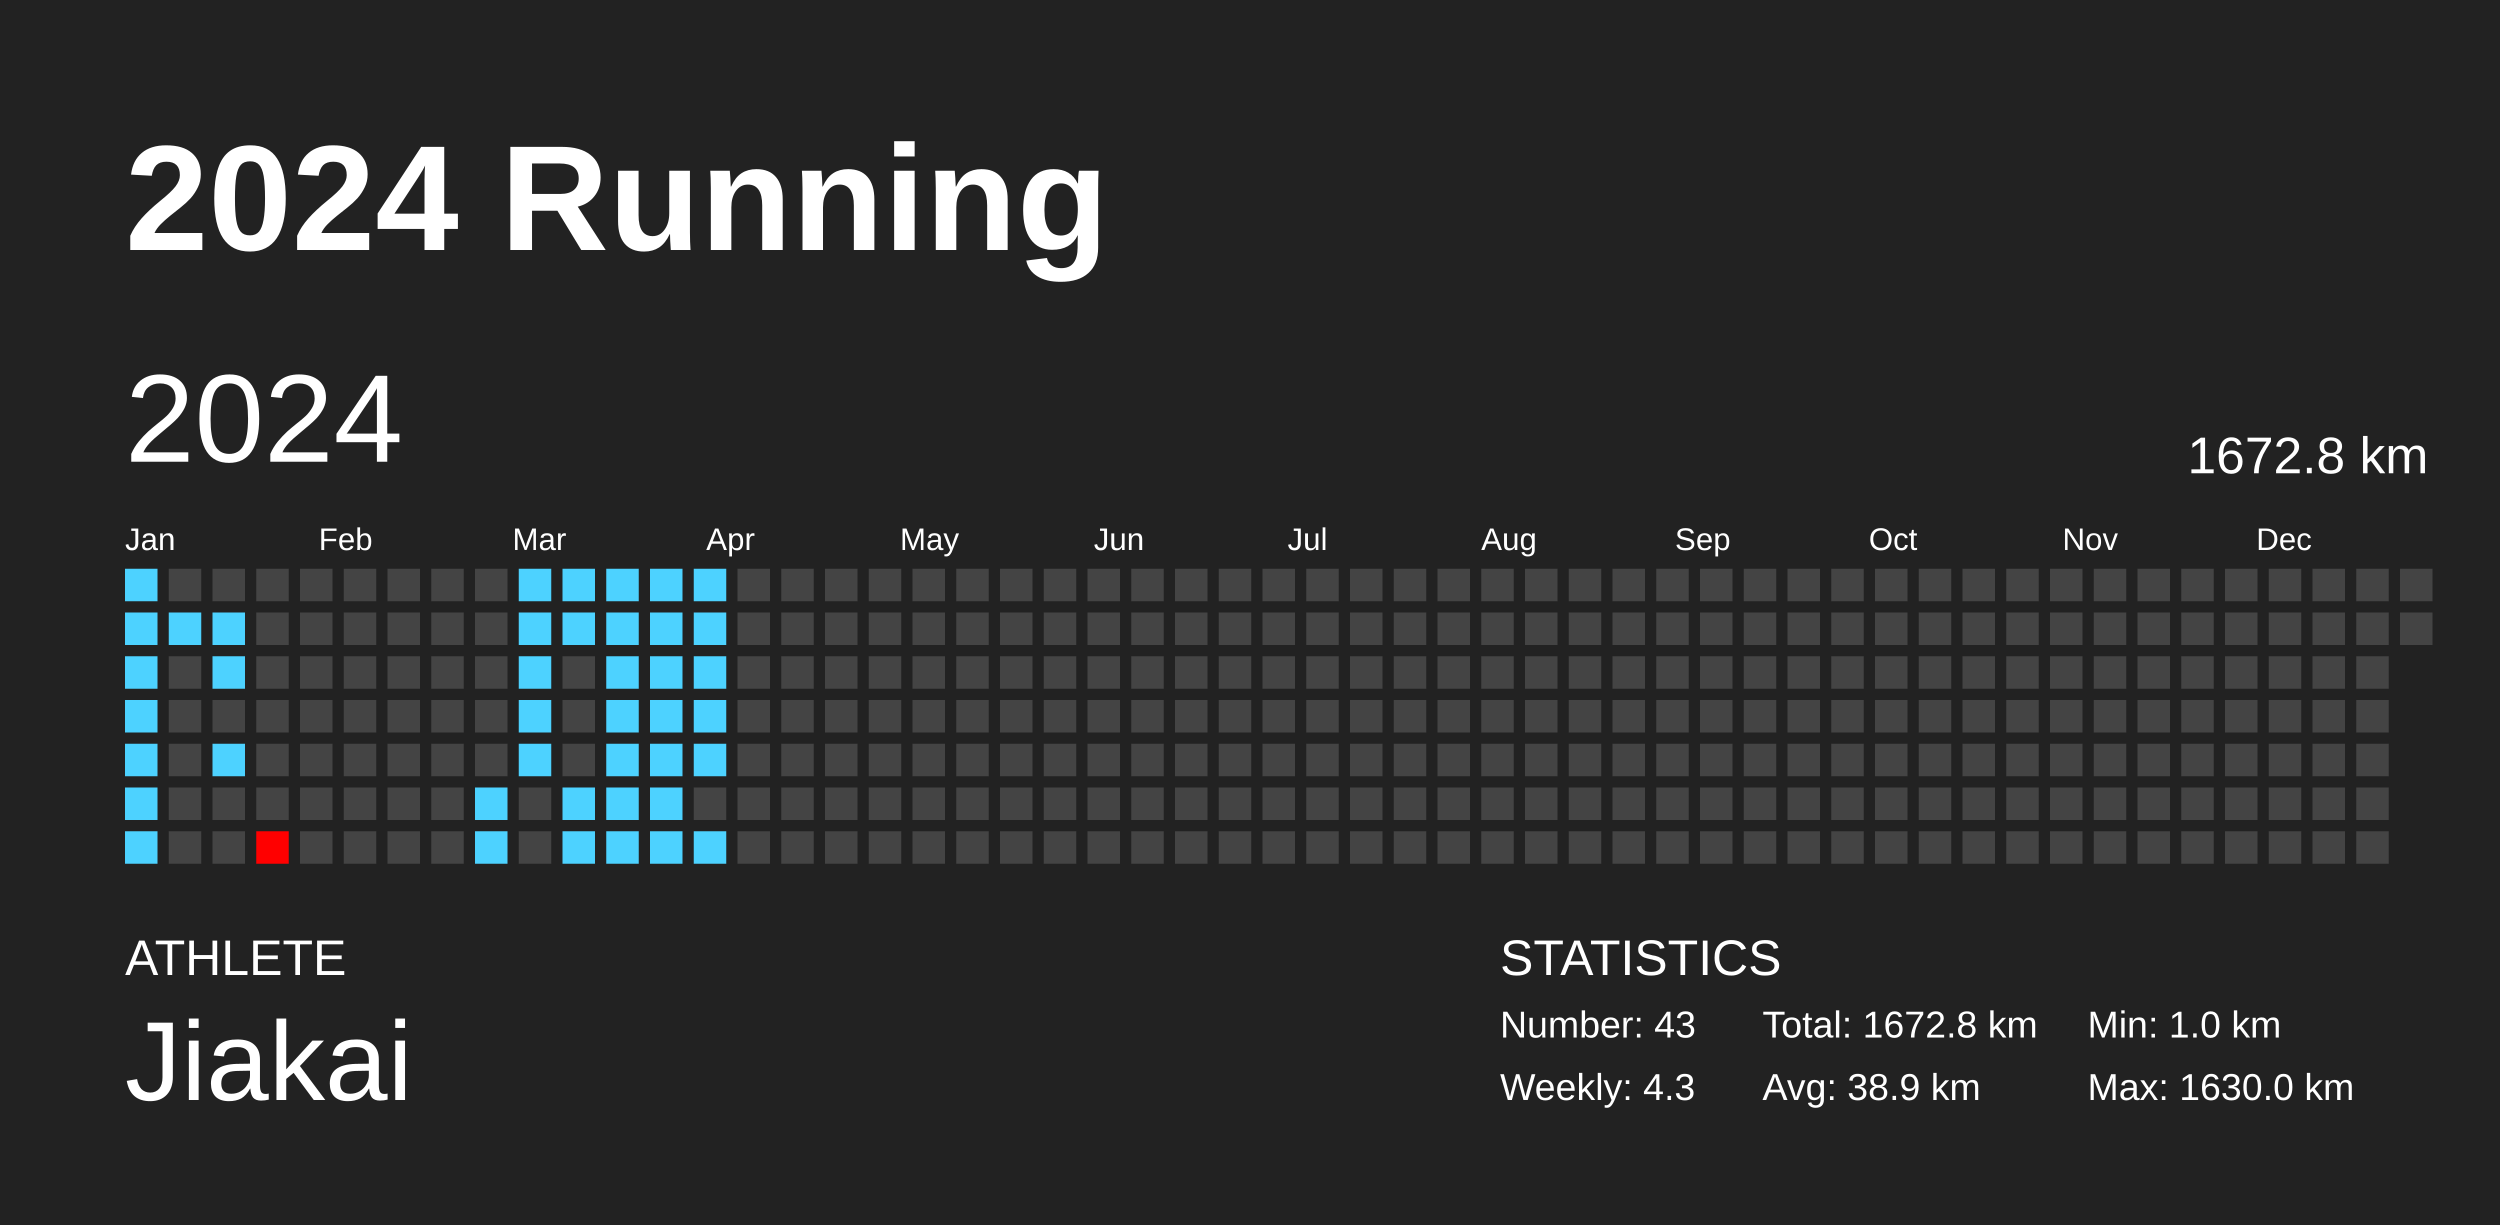
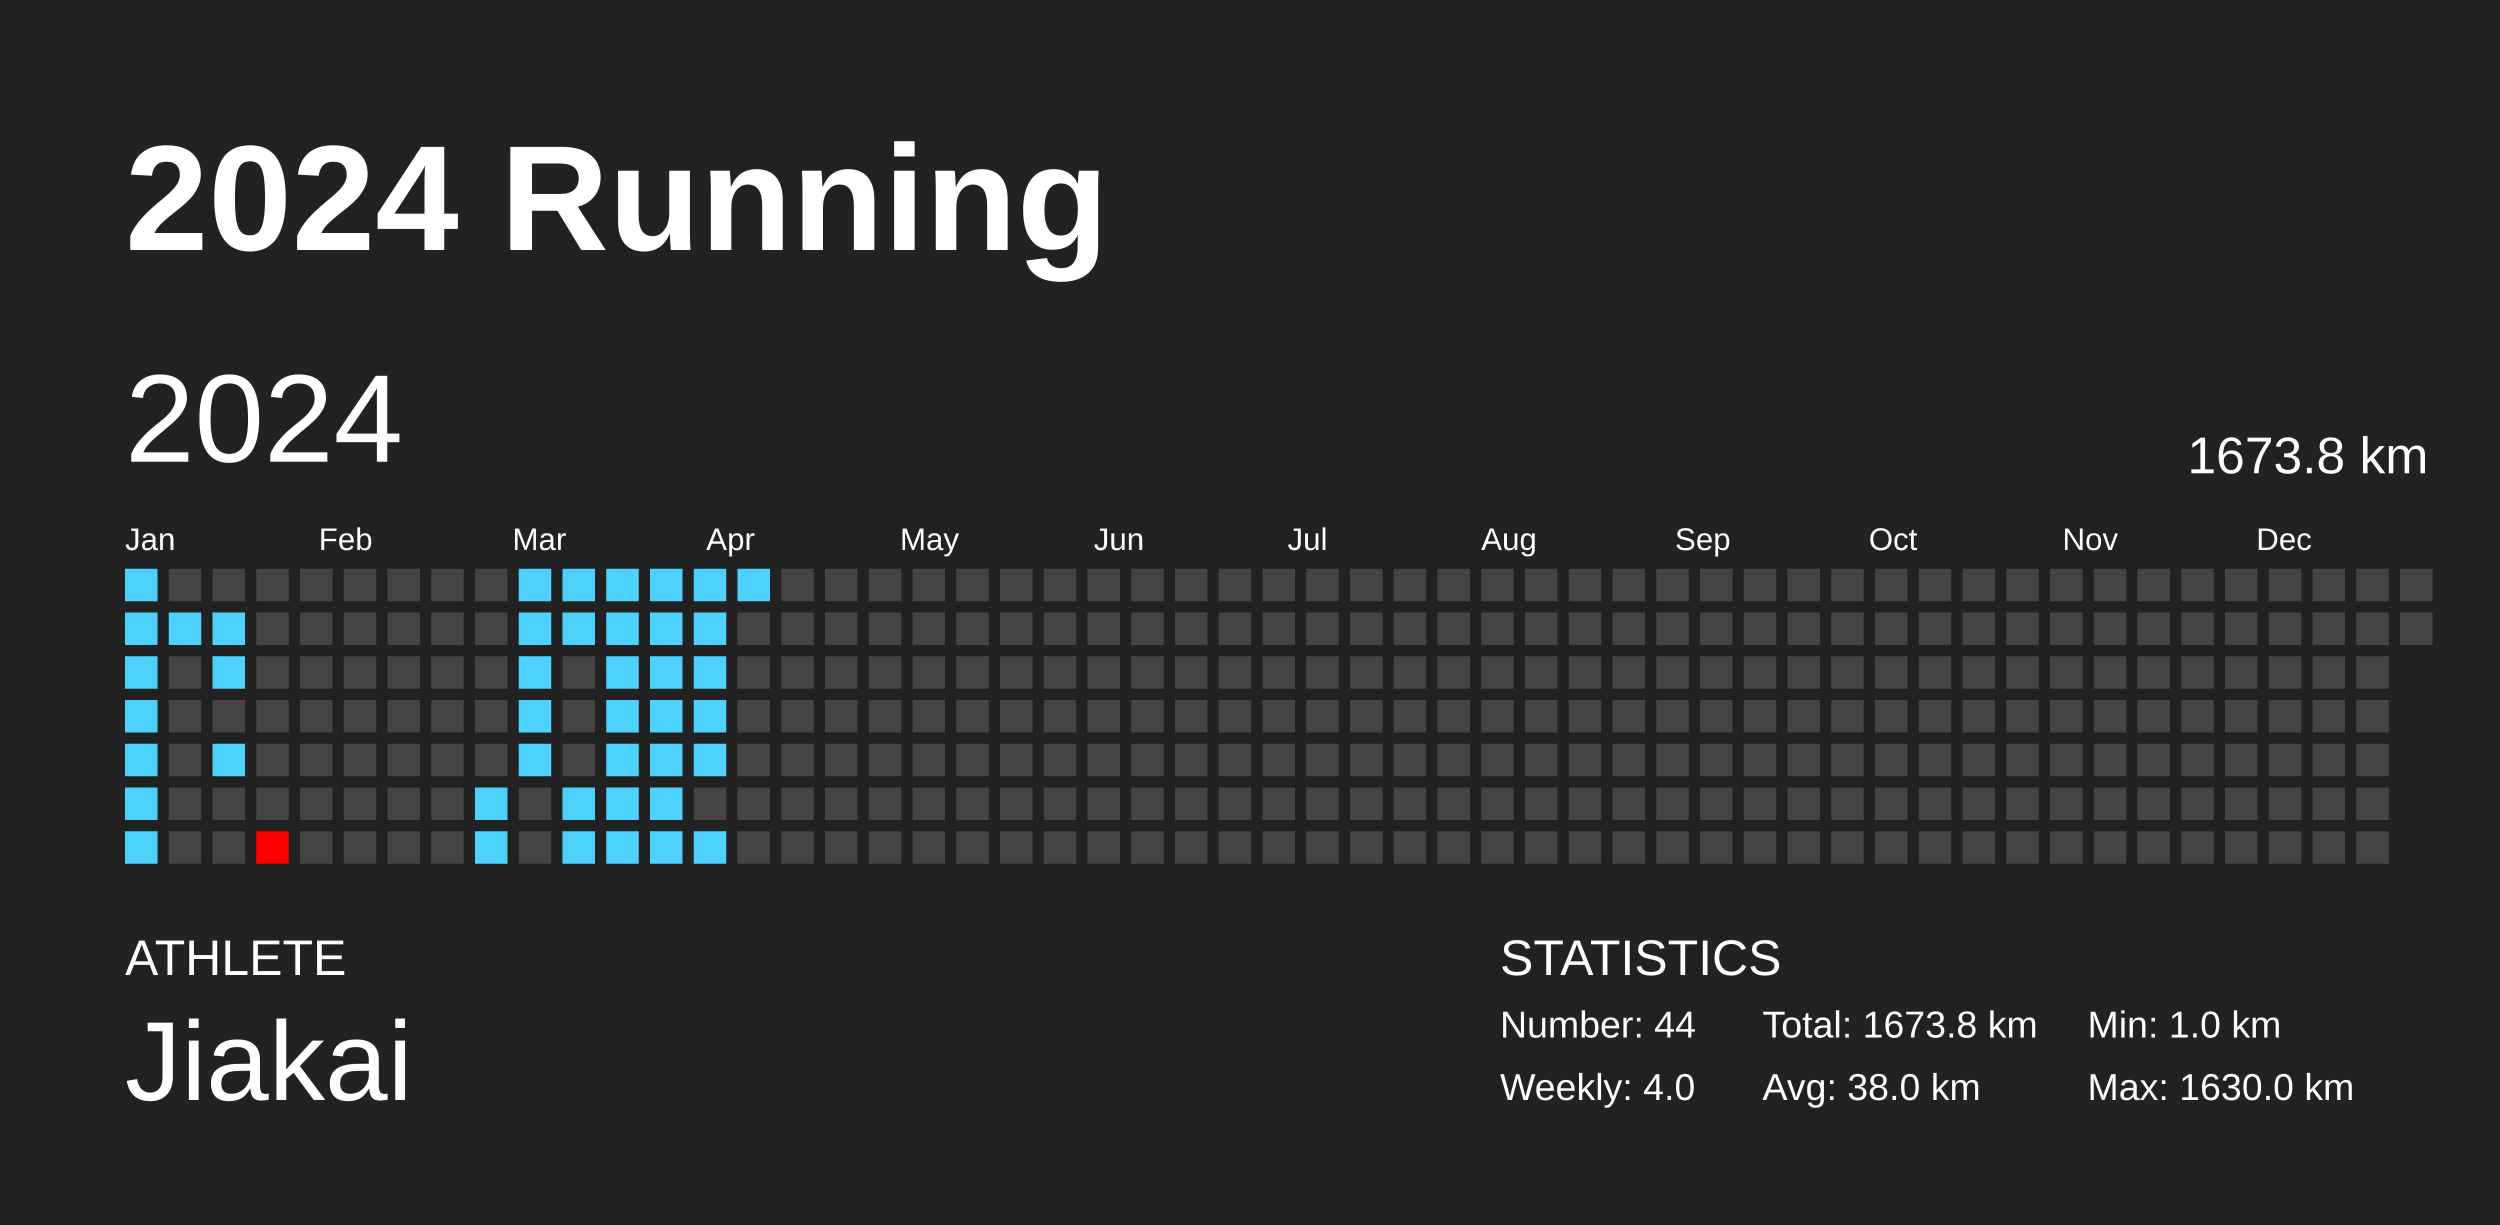
<svg xmlns="http://www.w3.org/2000/svg" baseProfile="full" height="98mm" version="1.1" viewBox="0,0,200,98" width="200mm">
  <defs />
  <rect fill="#222222" height="98" width="200" x="0" y="0" />
  <text fill="#FFFFFF" style="font-size:12px; font-family:Arial; font-weight:bold;" x="10" y="20">2024 Running</text>
  <text fill="#FFFFFF" style="font-size:4px; font-family:Arial" x="10" y="78">ATHLETE</text>
  <text fill="#FFFFFF" style="font-size:9px; font-family:Arial" x="10" y="88">Jiakai</text>
  <text fill="#FFFFFF" style="font-size:4px; font-family:Arial" x="120" y="78">STATISTICS</text>
-   <text fill="#FFFFFF" style="font-size:3px; font-family:Arial" x="120" y="83">Number: 43</text>
-   <text fill="#FFFFFF" style="font-size:3px; font-family:Arial" x="120" y="88">Weekly: 4.3</text>
-   <text fill="#FFFFFF" style="font-size:3px; font-family:Arial" x="141" y="83">Total: 1672.8 km</text>
-   <text fill="#FFFFFF" style="font-size:3px; font-family:Arial" x="141" y="88">Avg: 38.9 km</text>
+   <text fill="#FFFFFF" style="font-size:3px; font-family:Arial" x="120" y="83">Number: 44</text>
+   <text fill="#FFFFFF" style="font-size:3px; font-family:Arial" x="120" y="88">Weekly: 4.0</text>
+   <text fill="#FFFFFF" style="font-size:3px; font-family:Arial" x="141" y="83">Total: 1673.8 km</text>
+   <text fill="#FFFFFF" style="font-size:3px; font-family:Arial" x="141" y="88">Avg: 38.0 km</text>
  <text fill="#FFFFFF" style="font-size:3px; font-family:Arial" x="167" y="83">Min: 1.0 km</text>
  <text fill="#FFFFFF" style="font-size:3px; font-family:Arial" x="167" y="88">Max: 1630.0 km</text>
  <text dominant-baseline="hanging" fill="#FFFFFF" style="font-size:10.0px; font-family:Arial;" x="10" y="30">2024</text>
-   <text dominant-baseline="hanging" fill="#FFFFFF" style="font-size:4.125px; font-family:Arial;" x="175" y="35">1672.8 km</text>
+   <text dominant-baseline="hanging" fill="#FFFFFF" style="font-size:4.125px; font-family:Arial;" x="175" y="35">1673.8 km</text>
  <text fill="#FFFFFF" style="font-size:2.5px; font-family:Arial" x="10.0" y="44">Jan</text>
  <text fill="#FFFFFF" style="font-size:2.5px; font-family:Arial" x="25.5" y="44">Feb</text>
  <text fill="#FFFFFF" style="font-size:2.5px; font-family:Arial" x="41.0" y="44">Mar</text>
  <text fill="#FFFFFF" style="font-size:2.5px; font-family:Arial" x="56.5" y="44">Apr</text>
  <text fill="#FFFFFF" style="font-size:2.5px; font-family:Arial" x="72.0" y="44">May</text>
  <text fill="#FFFFFF" style="font-size:2.5px; font-family:Arial" x="87.5" y="44">Jun</text>
  <text fill="#FFFFFF" style="font-size:2.5px; font-family:Arial" x="103.0" y="44">Jul</text>
  <text fill="#FFFFFF" style="font-size:2.5px; font-family:Arial" x="118.5" y="44">Aug</text>
  <text fill="#FFFFFF" style="font-size:2.5px; font-family:Arial" x="134.0" y="44">Sep</text>
  <text fill="#FFFFFF" style="font-size:2.5px; font-family:Arial" x="149.5" y="44">Oct</text>
  <text fill="#FFFFFF" style="font-size:2.5px; font-family:Arial" x="165.0" y="44">Nov</text>
  <text fill="#FFFFFF" style="font-size:2.5px; font-family:Arial" x="180.5" y="44">Dec</text>
  <rect fill="#4dd2ff" height="2.6" width="2.6" x="10.0" y="45.5" />
  <rect fill="#4dd2ff" height="2.6" width="2.6" x="10.0" y="49.0" />
  <rect fill="#4dd2ff" height="2.6" width="2.6" x="10.0" y="52.5" />
  <rect fill="#4dd2ff" height="2.6" width="2.6" x="10.0" y="56.0" />
  <rect fill="#4dd2ff" height="2.6" width="2.6" x="10.0" y="59.5" />
  <rect fill="#4dd2ff" height="2.6" width="2.6" x="10.0" y="63.0" />
  <rect fill="#4dd2ff" height="2.6" width="2.6" x="10.0" y="66.5" />
  <rect fill="#444444" height="2.6" width="2.6" x="13.5" y="45.5" />
  <rect fill="#4dd2ff" height="2.6" width="2.6" x="13.5" y="49.0" />
  <rect fill="#444444" height="2.6" width="2.6" x="13.5" y="52.5" />
  <rect fill="#444444" height="2.6" width="2.6" x="13.5" y="56.0" />
  <rect fill="#444444" height="2.6" width="2.6" x="13.5" y="59.5" />
  <rect fill="#444444" height="2.6" width="2.6" x="13.5" y="63.0" />
  <rect fill="#444444" height="2.6" width="2.6" x="13.5" y="66.5" />
  <rect fill="#444444" height="2.6" width="2.6" x="17.0" y="45.5" />
  <rect fill="#4dd2ff" height="2.6" width="2.6" x="17.0" y="49.0" />
  <rect fill="#4dd2ff" height="2.6" width="2.6" x="17.0" y="52.5" />
  <rect fill="#444444" height="2.6" width="2.6" x="17.0" y="56.0" />
  <rect fill="#4dd2ff" height="2.6" width="2.6" x="17.0" y="59.5" />
  <rect fill="#444444" height="2.6" width="2.6" x="17.0" y="63.0" />
  <rect fill="#444444" height="2.6" width="2.6" x="17.0" y="66.5" />
  <rect fill="#444444" height="2.6" width="2.6" x="20.5" y="45.5" />
  <rect fill="#444444" height="2.6" width="2.6" x="20.5" y="49.0" />
  <rect fill="#444444" height="2.6" width="2.6" x="20.5" y="52.5" />
  <rect fill="#444444" height="2.6" width="2.6" x="20.5" y="56.0" />
  <rect fill="#444444" height="2.6" width="2.6" x="20.5" y="59.5" />
  <rect fill="#444444" height="2.6" width="2.6" x="20.5" y="63.0" />
  <rect fill="red" height="2.6" width="2.6" x="20.5" y="66.5" />
  <rect fill="#444444" height="2.6" width="2.6" x="24.0" y="45.5" />
  <rect fill="#444444" height="2.6" width="2.6" x="24.0" y="49.0" />
  <rect fill="#444444" height="2.6" width="2.6" x="24.0" y="52.5" />
  <rect fill="#444444" height="2.6" width="2.6" x="24.0" y="56.0" />
  <rect fill="#444444" height="2.6" width="2.6" x="24.0" y="59.5" />
  <rect fill="#444444" height="2.6" width="2.6" x="24.0" y="63.0" />
  <rect fill="#444444" height="2.6" width="2.6" x="24.0" y="66.5" />
  <rect fill="#444444" height="2.6" width="2.6" x="27.5" y="45.5" />
  <rect fill="#444444" height="2.6" width="2.6" x="27.5" y="49.0" />
  <rect fill="#444444" height="2.6" width="2.6" x="27.5" y="52.5" />
  <rect fill="#444444" height="2.6" width="2.6" x="27.5" y="56.0" />
  <rect fill="#444444" height="2.6" width="2.6" x="27.5" y="59.5" />
  <rect fill="#444444" height="2.6" width="2.6" x="27.5" y="63.0" />
  <rect fill="#444444" height="2.6" width="2.6" x="27.5" y="66.5" />
  <rect fill="#444444" height="2.6" width="2.6" x="31.0" y="45.5" />
  <rect fill="#444444" height="2.6" width="2.6" x="31.0" y="49.0" />
  <rect fill="#444444" height="2.6" width="2.6" x="31.0" y="52.5" />
  <rect fill="#444444" height="2.6" width="2.6" x="31.0" y="56.0" />
  <rect fill="#444444" height="2.6" width="2.6" x="31.0" y="59.5" />
  <rect fill="#444444" height="2.6" width="2.6" x="31.0" y="63.0" />
  <rect fill="#444444" height="2.6" width="2.6" x="31.0" y="66.5" />
  <rect fill="#444444" height="2.6" width="2.6" x="34.5" y="45.5" />
  <rect fill="#444444" height="2.6" width="2.6" x="34.5" y="49.0" />
  <rect fill="#444444" height="2.6" width="2.6" x="34.5" y="52.5" />
  <rect fill="#444444" height="2.6" width="2.6" x="34.5" y="56.0" />
  <rect fill="#444444" height="2.6" width="2.6" x="34.5" y="59.5" />
  <rect fill="#444444" height="2.6" width="2.6" x="34.5" y="63.0" />
  <rect fill="#444444" height="2.6" width="2.6" x="34.5" y="66.5" />
  <rect fill="#444444" height="2.6" width="2.6" x="38.0" y="45.5" />
  <rect fill="#444444" height="2.6" width="2.6" x="38.0" y="49.0" />
  <rect fill="#444444" height="2.6" width="2.6" x="38.0" y="52.5" />
  <rect fill="#444444" height="2.6" width="2.6" x="38.0" y="56.0" />
  <rect fill="#444444" height="2.6" width="2.6" x="38.0" y="59.5" />
  <rect fill="#4dd2ff" height="2.6" width="2.6" x="38.0" y="63.0" />
  <rect fill="#4dd2ff" height="2.6" width="2.6" x="38.0" y="66.5" />
  <rect fill="#4dd2ff" height="2.6" width="2.6" x="41.5" y="45.5" />
  <rect fill="#4dd2ff" height="2.6" width="2.6" x="41.5" y="49.0" />
  <rect fill="#4dd2ff" height="2.6" width="2.6" x="41.5" y="52.5" />
  <rect fill="#4dd2ff" height="2.6" width="2.6" x="41.5" y="56.0" />
  <rect fill="#4dd2ff" height="2.6" width="2.6" x="41.5" y="59.5" />
  <rect fill="#444444" height="2.6" width="2.6" x="41.5" y="63.0" />
  <rect fill="#444444" height="2.6" width="2.6" x="41.5" y="66.5" />
  <rect fill="#4dd2ff" height="2.6" width="2.6" x="45.0" y="45.5" />
  <rect fill="#4dd2ff" height="2.6" width="2.6" x="45.0" y="49.0" />
  <rect fill="#444444" height="2.6" width="2.6" x="45.0" y="52.5" />
  <rect fill="#444444" height="2.6" width="2.6" x="45.0" y="56.0" />
  <rect fill="#444444" height="2.6" width="2.6" x="45.0" y="59.5" />
  <rect fill="#4dd2ff" height="2.6" width="2.6" x="45.0" y="63.0" />
  <rect fill="#4dd2ff" height="2.6" width="2.6" x="45.0" y="66.5" />
  <rect fill="#4dd2ff" height="2.6" width="2.6" x="48.5" y="45.5" />
  <rect fill="#4dd2ff" height="2.6" width="2.6" x="48.5" y="49.0" />
  <rect fill="#4dd2ff" height="2.6" width="2.6" x="48.5" y="52.5" />
  <rect fill="#4dd2ff" height="2.6" width="2.6" x="48.5" y="56.0" />
  <rect fill="#4dd2ff" height="2.6" width="2.6" x="48.5" y="59.5" />
  <rect fill="#4dd2ff" height="2.6" width="2.6" x="48.5" y="63.0" />
  <rect fill="#4dd2ff" height="2.6" width="2.6" x="48.5" y="66.5" />
  <rect fill="#4dd2ff" height="2.6" width="2.6" x="52.0" y="45.5" />
  <rect fill="#4dd2ff" height="2.6" width="2.6" x="52.0" y="49.0" />
  <rect fill="#4dd2ff" height="2.6" width="2.6" x="52.0" y="52.5" />
  <rect fill="#4dd2ff" height="2.6" width="2.6" x="52.0" y="56.0" />
  <rect fill="#4dd2ff" height="2.6" width="2.6" x="52.0" y="59.5" />
  <rect fill="#4dd2ff" height="2.6" width="2.6" x="52.0" y="63.0" />
  <rect fill="#4dd2ff" height="2.6" width="2.6" x="52.0" y="66.5" />
  <rect fill="#4dd2ff" height="2.6" width="2.6" x="55.5" y="45.5" />
  <rect fill="#4dd2ff" height="2.6" width="2.6" x="55.5" y="49.0" />
  <rect fill="#4dd2ff" height="2.6" width="2.6" x="55.5" y="52.5" />
  <rect fill="#4dd2ff" height="2.6" width="2.6" x="55.5" y="56.0" />
  <rect fill="#4dd2ff" height="2.6" width="2.6" x="55.5" y="59.5" />
  <rect fill="#444444" height="2.6" width="2.6" x="55.5" y="63.0" />
  <rect fill="#4dd2ff" height="2.6" width="2.6" x="55.5" y="66.5" />
-   <rect fill="#444444" height="2.6" width="2.6" x="59.0" y="45.5" />
+   <rect fill="#4dd2ff" height="2.6" width="2.6" x="59.0" y="45.5" />
  <rect fill="#444444" height="2.6" width="2.6" x="59.0" y="49.0" />
  <rect fill="#444444" height="2.6" width="2.6" x="59.0" y="52.5" />
  <rect fill="#444444" height="2.6" width="2.6" x="59.0" y="56.0" />
  <rect fill="#444444" height="2.6" width="2.6" x="59.0" y="59.5" />
  <rect fill="#444444" height="2.6" width="2.6" x="59.0" y="63.0" />
  <rect fill="#444444" height="2.6" width="2.6" x="59.0" y="66.5" />
  <rect fill="#444444" height="2.6" width="2.6" x="62.5" y="45.5" />
  <rect fill="#444444" height="2.6" width="2.6" x="62.5" y="49.0" />
  <rect fill="#444444" height="2.6" width="2.6" x="62.5" y="52.5" />
  <rect fill="#444444" height="2.6" width="2.6" x="62.5" y="56.0" />
  <rect fill="#444444" height="2.6" width="2.6" x="62.5" y="59.5" />
  <rect fill="#444444" height="2.6" width="2.6" x="62.5" y="63.0" />
  <rect fill="#444444" height="2.6" width="2.6" x="62.5" y="66.5" />
  <rect fill="#444444" height="2.6" width="2.6" x="66.0" y="45.5" />
  <rect fill="#444444" height="2.6" width="2.6" x="66.0" y="49.0" />
  <rect fill="#444444" height="2.6" width="2.6" x="66.0" y="52.5" />
  <rect fill="#444444" height="2.6" width="2.6" x="66.0" y="56.0" />
  <rect fill="#444444" height="2.6" width="2.6" x="66.0" y="59.5" />
  <rect fill="#444444" height="2.6" width="2.6" x="66.0" y="63.0" />
  <rect fill="#444444" height="2.6" width="2.6" x="66.0" y="66.5" />
  <rect fill="#444444" height="2.6" width="2.6" x="69.5" y="45.5" />
  <rect fill="#444444" height="2.6" width="2.6" x="69.5" y="49.0" />
  <rect fill="#444444" height="2.6" width="2.6" x="69.5" y="52.5" />
  <rect fill="#444444" height="2.6" width="2.6" x="69.5" y="56.0" />
  <rect fill="#444444" height="2.6" width="2.6" x="69.5" y="59.5" />
  <rect fill="#444444" height="2.6" width="2.6" x="69.5" y="63.0" />
  <rect fill="#444444" height="2.6" width="2.6" x="69.5" y="66.5" />
  <rect fill="#444444" height="2.6" width="2.6" x="73.0" y="45.5" />
  <rect fill="#444444" height="2.6" width="2.6" x="73.0" y="49.0" />
  <rect fill="#444444" height="2.6" width="2.6" x="73.0" y="52.5" />
  <rect fill="#444444" height="2.6" width="2.6" x="73.0" y="56.0" />
  <rect fill="#444444" height="2.6" width="2.6" x="73.0" y="59.5" />
  <rect fill="#444444" height="2.6" width="2.6" x="73.0" y="63.0" />
  <rect fill="#444444" height="2.6" width="2.6" x="73.0" y="66.5" />
  <rect fill="#444444" height="2.6" width="2.6" x="76.5" y="45.5" />
  <rect fill="#444444" height="2.6" width="2.6" x="76.5" y="49.0" />
  <rect fill="#444444" height="2.6" width="2.6" x="76.5" y="52.5" />
  <rect fill="#444444" height="2.6" width="2.6" x="76.5" y="56.0" />
  <rect fill="#444444" height="2.6" width="2.6" x="76.5" y="59.5" />
  <rect fill="#444444" height="2.6" width="2.6" x="76.5" y="63.0" />
  <rect fill="#444444" height="2.6" width="2.6" x="76.5" y="66.5" />
  <rect fill="#444444" height="2.6" width="2.6" x="80.0" y="45.5" />
  <rect fill="#444444" height="2.6" width="2.6" x="80.0" y="49.0" />
  <rect fill="#444444" height="2.6" width="2.6" x="80.0" y="52.5" />
  <rect fill="#444444" height="2.6" width="2.6" x="80.0" y="56.0" />
  <rect fill="#444444" height="2.6" width="2.6" x="80.0" y="59.5" />
  <rect fill="#444444" height="2.6" width="2.6" x="80.0" y="63.0" />
  <rect fill="#444444" height="2.6" width="2.6" x="80.0" y="66.5" />
  <rect fill="#444444" height="2.6" width="2.6" x="83.5" y="45.5" />
  <rect fill="#444444" height="2.6" width="2.6" x="83.5" y="49.0" />
  <rect fill="#444444" height="2.6" width="2.6" x="83.5" y="52.5" />
  <rect fill="#444444" height="2.6" width="2.6" x="83.5" y="56.0" />
  <rect fill="#444444" height="2.6" width="2.6" x="83.5" y="59.5" />
  <rect fill="#444444" height="2.6" width="2.6" x="83.5" y="63.0" />
  <rect fill="#444444" height="2.6" width="2.6" x="83.5" y="66.5" />
  <rect fill="#444444" height="2.6" width="2.6" x="87.0" y="45.5" />
  <rect fill="#444444" height="2.6" width="2.6" x="87.0" y="49.0" />
  <rect fill="#444444" height="2.6" width="2.6" x="87.0" y="52.5" />
  <rect fill="#444444" height="2.6" width="2.6" x="87.0" y="56.0" />
  <rect fill="#444444" height="2.6" width="2.6" x="87.0" y="59.5" />
  <rect fill="#444444" height="2.6" width="2.6" x="87.0" y="63.0" />
  <rect fill="#444444" height="2.6" width="2.6" x="87.0" y="66.5" />
  <rect fill="#444444" height="2.6" width="2.6" x="90.5" y="45.5" />
  <rect fill="#444444" height="2.6" width="2.6" x="90.5" y="49.0" />
  <rect fill="#444444" height="2.6" width="2.6" x="90.5" y="52.5" />
  <rect fill="#444444" height="2.6" width="2.6" x="90.5" y="56.0" />
  <rect fill="#444444" height="2.6" width="2.6" x="90.5" y="59.5" />
  <rect fill="#444444" height="2.6" width="2.6" x="90.5" y="63.0" />
  <rect fill="#444444" height="2.6" width="2.6" x="90.5" y="66.5" />
  <rect fill="#444444" height="2.6" width="2.6" x="94.0" y="45.5" />
  <rect fill="#444444" height="2.6" width="2.6" x="94.0" y="49.0" />
  <rect fill="#444444" height="2.6" width="2.6" x="94.0" y="52.5" />
  <rect fill="#444444" height="2.6" width="2.6" x="94.0" y="56.0" />
  <rect fill="#444444" height="2.6" width="2.6" x="94.0" y="59.5" />
  <rect fill="#444444" height="2.6" width="2.6" x="94.0" y="63.0" />
  <rect fill="#444444" height="2.6" width="2.6" x="94.0" y="66.5" />
  <rect fill="#444444" height="2.6" width="2.6" x="97.5" y="45.5" />
  <rect fill="#444444" height="2.6" width="2.6" x="97.5" y="49.0" />
  <rect fill="#444444" height="2.6" width="2.6" x="97.5" y="52.5" />
  <rect fill="#444444" height="2.6" width="2.6" x="97.5" y="56.0" />
  <rect fill="#444444" height="2.6" width="2.6" x="97.5" y="59.5" />
  <rect fill="#444444" height="2.6" width="2.6" x="97.5" y="63.0" />
  <rect fill="#444444" height="2.6" width="2.6" x="97.5" y="66.5" />
  <rect fill="#444444" height="2.6" width="2.6" x="101.0" y="45.5" />
  <rect fill="#444444" height="2.6" width="2.6" x="101.0" y="49.0" />
  <rect fill="#444444" height="2.6" width="2.6" x="101.0" y="52.5" />
  <rect fill="#444444" height="2.6" width="2.6" x="101.0" y="56.0" />
  <rect fill="#444444" height="2.6" width="2.6" x="101.0" y="59.5" />
  <rect fill="#444444" height="2.6" width="2.6" x="101.0" y="63.0" />
  <rect fill="#444444" height="2.6" width="2.6" x="101.0" y="66.5" />
  <rect fill="#444444" height="2.6" width="2.6" x="104.5" y="45.5" />
  <rect fill="#444444" height="2.6" width="2.6" x="104.5" y="49.0" />
  <rect fill="#444444" height="2.6" width="2.6" x="104.5" y="52.5" />
  <rect fill="#444444" height="2.6" width="2.6" x="104.5" y="56.0" />
  <rect fill="#444444" height="2.6" width="2.6" x="104.5" y="59.5" />
  <rect fill="#444444" height="2.6" width="2.6" x="104.5" y="63.0" />
  <rect fill="#444444" height="2.6" width="2.6" x="104.5" y="66.5" />
  <rect fill="#444444" height="2.6" width="2.6" x="108.0" y="45.5" />
  <rect fill="#444444" height="2.6" width="2.6" x="108.0" y="49.0" />
  <rect fill="#444444" height="2.6" width="2.6" x="108.0" y="52.5" />
  <rect fill="#444444" height="2.6" width="2.6" x="108.0" y="56.0" />
  <rect fill="#444444" height="2.6" width="2.6" x="108.0" y="59.5" />
  <rect fill="#444444" height="2.6" width="2.6" x="108.0" y="63.0" />
  <rect fill="#444444" height="2.6" width="2.6" x="108.0" y="66.5" />
  <rect fill="#444444" height="2.6" width="2.6" x="111.5" y="45.5" />
  <rect fill="#444444" height="2.6" width="2.6" x="111.5" y="49.0" />
  <rect fill="#444444" height="2.6" width="2.6" x="111.5" y="52.5" />
  <rect fill="#444444" height="2.6" width="2.6" x="111.5" y="56.0" />
  <rect fill="#444444" height="2.6" width="2.6" x="111.5" y="59.5" />
  <rect fill="#444444" height="2.6" width="2.6" x="111.5" y="63.0" />
  <rect fill="#444444" height="2.6" width="2.6" x="111.5" y="66.5" />
  <rect fill="#444444" height="2.6" width="2.6" x="115.0" y="45.5" />
  <rect fill="#444444" height="2.6" width="2.6" x="115.0" y="49.0" />
  <rect fill="#444444" height="2.6" width="2.6" x="115.0" y="52.5" />
  <rect fill="#444444" height="2.6" width="2.6" x="115.0" y="56.0" />
  <rect fill="#444444" height="2.6" width="2.6" x="115.0" y="59.5" />
  <rect fill="#444444" height="2.6" width="2.6" x="115.0" y="63.0" />
  <rect fill="#444444" height="2.6" width="2.6" x="115.0" y="66.5" />
  <rect fill="#444444" height="2.6" width="2.6" x="118.5" y="45.5" />
  <rect fill="#444444" height="2.6" width="2.6" x="118.5" y="49.0" />
  <rect fill="#444444" height="2.6" width="2.6" x="118.5" y="52.5" />
  <rect fill="#444444" height="2.6" width="2.6" x="118.5" y="56.0" />
  <rect fill="#444444" height="2.6" width="2.6" x="118.5" y="59.5" />
  <rect fill="#444444" height="2.6" width="2.6" x="118.5" y="63.0" />
  <rect fill="#444444" height="2.6" width="2.6" x="118.5" y="66.5" />
  <rect fill="#444444" height="2.6" width="2.6" x="122.0" y="45.5" />
  <rect fill="#444444" height="2.6" width="2.6" x="122.0" y="49.0" />
  <rect fill="#444444" height="2.6" width="2.6" x="122.0" y="52.5" />
  <rect fill="#444444" height="2.6" width="2.6" x="122.0" y="56.0" />
  <rect fill="#444444" height="2.6" width="2.6" x="122.0" y="59.5" />
  <rect fill="#444444" height="2.6" width="2.6" x="122.0" y="63.0" />
  <rect fill="#444444" height="2.6" width="2.6" x="122.0" y="66.5" />
  <rect fill="#444444" height="2.6" width="2.6" x="125.5" y="45.5" />
  <rect fill="#444444" height="2.6" width="2.6" x="125.5" y="49.0" />
  <rect fill="#444444" height="2.6" width="2.6" x="125.5" y="52.5" />
  <rect fill="#444444" height="2.6" width="2.6" x="125.5" y="56.0" />
  <rect fill="#444444" height="2.6" width="2.6" x="125.5" y="59.5" />
  <rect fill="#444444" height="2.6" width="2.6" x="125.5" y="63.0" />
  <rect fill="#444444" height="2.6" width="2.6" x="125.5" y="66.5" />
  <rect fill="#444444" height="2.6" width="2.6" x="129.0" y="45.5" />
  <rect fill="#444444" height="2.6" width="2.6" x="129.0" y="49.0" />
  <rect fill="#444444" height="2.6" width="2.6" x="129.0" y="52.5" />
  <rect fill="#444444" height="2.6" width="2.6" x="129.0" y="56.0" />
  <rect fill="#444444" height="2.6" width="2.6" x="129.0" y="59.5" />
  <rect fill="#444444" height="2.6" width="2.6" x="129.0" y="63.0" />
  <rect fill="#444444" height="2.6" width="2.6" x="129.0" y="66.5" />
  <rect fill="#444444" height="2.6" width="2.6" x="132.5" y="45.5" />
  <rect fill="#444444" height="2.6" width="2.6" x="132.5" y="49.0" />
  <rect fill="#444444" height="2.6" width="2.6" x="132.5" y="52.5" />
  <rect fill="#444444" height="2.6" width="2.6" x="132.5" y="56.0" />
  <rect fill="#444444" height="2.6" width="2.6" x="132.5" y="59.5" />
  <rect fill="#444444" height="2.6" width="2.6" x="132.5" y="63.0" />
  <rect fill="#444444" height="2.6" width="2.6" x="132.5" y="66.5" />
  <rect fill="#444444" height="2.6" width="2.6" x="136.0" y="45.5" />
  <rect fill="#444444" height="2.6" width="2.6" x="136.0" y="49.0" />
  <rect fill="#444444" height="2.6" width="2.6" x="136.0" y="52.5" />
  <rect fill="#444444" height="2.6" width="2.6" x="136.0" y="56.0" />
  <rect fill="#444444" height="2.6" width="2.6" x="136.0" y="59.5" />
  <rect fill="#444444" height="2.6" width="2.6" x="136.0" y="63.0" />
  <rect fill="#444444" height="2.6" width="2.6" x="136.0" y="66.5" />
  <rect fill="#444444" height="2.6" width="2.6" x="139.5" y="45.5" />
  <rect fill="#444444" height="2.6" width="2.6" x="139.5" y="49.0" />
  <rect fill="#444444" height="2.6" width="2.6" x="139.5" y="52.5" />
  <rect fill="#444444" height="2.6" width="2.6" x="139.5" y="56.0" />
  <rect fill="#444444" height="2.6" width="2.6" x="139.5" y="59.5" />
  <rect fill="#444444" height="2.6" width="2.6" x="139.5" y="63.0" />
  <rect fill="#444444" height="2.6" width="2.6" x="139.5" y="66.5" />
  <rect fill="#444444" height="2.6" width="2.6" x="143.0" y="45.5" />
  <rect fill="#444444" height="2.6" width="2.6" x="143.0" y="49.0" />
  <rect fill="#444444" height="2.6" width="2.6" x="143.0" y="52.5" />
  <rect fill="#444444" height="2.6" width="2.6" x="143.0" y="56.0" />
  <rect fill="#444444" height="2.6" width="2.6" x="143.0" y="59.5" />
  <rect fill="#444444" height="2.6" width="2.6" x="143.0" y="63.0" />
  <rect fill="#444444" height="2.6" width="2.6" x="143.0" y="66.5" />
  <rect fill="#444444" height="2.6" width="2.6" x="146.5" y="45.5" />
  <rect fill="#444444" height="2.6" width="2.6" x="146.5" y="49.0" />
  <rect fill="#444444" height="2.6" width="2.6" x="146.5" y="52.5" />
  <rect fill="#444444" height="2.6" width="2.6" x="146.5" y="56.0" />
  <rect fill="#444444" height="2.6" width="2.6" x="146.5" y="59.5" />
  <rect fill="#444444" height="2.6" width="2.6" x="146.5" y="63.0" />
  <rect fill="#444444" height="2.6" width="2.6" x="146.5" y="66.5" />
  <rect fill="#444444" height="2.6" width="2.6" x="150.0" y="45.5" />
  <rect fill="#444444" height="2.6" width="2.6" x="150.0" y="49.0" />
  <rect fill="#444444" height="2.6" width="2.6" x="150.0" y="52.5" />
  <rect fill="#444444" height="2.6" width="2.6" x="150.0" y="56.0" />
  <rect fill="#444444" height="2.6" width="2.6" x="150.0" y="59.5" />
  <rect fill="#444444" height="2.6" width="2.6" x="150.0" y="63.0" />
  <rect fill="#444444" height="2.6" width="2.6" x="150.0" y="66.5" />
  <rect fill="#444444" height="2.6" width="2.6" x="153.5" y="45.5" />
  <rect fill="#444444" height="2.6" width="2.6" x="153.5" y="49.0" />
  <rect fill="#444444" height="2.6" width="2.6" x="153.5" y="52.5" />
  <rect fill="#444444" height="2.6" width="2.6" x="153.5" y="56.0" />
  <rect fill="#444444" height="2.6" width="2.6" x="153.5" y="59.5" />
  <rect fill="#444444" height="2.6" width="2.6" x="153.5" y="63.0" />
  <rect fill="#444444" height="2.6" width="2.6" x="153.5" y="66.5" />
  <rect fill="#444444" height="2.6" width="2.6" x="157.0" y="45.5" />
  <rect fill="#444444" height="2.6" width="2.6" x="157.0" y="49.0" />
  <rect fill="#444444" height="2.6" width="2.6" x="157.0" y="52.5" />
  <rect fill="#444444" height="2.6" width="2.6" x="157.0" y="56.0" />
  <rect fill="#444444" height="2.6" width="2.6" x="157.0" y="59.5" />
  <rect fill="#444444" height="2.6" width="2.6" x="157.0" y="63.0" />
  <rect fill="#444444" height="2.6" width="2.6" x="157.0" y="66.5" />
  <rect fill="#444444" height="2.6" width="2.6" x="160.5" y="45.5" />
  <rect fill="#444444" height="2.6" width="2.6" x="160.5" y="49.0" />
  <rect fill="#444444" height="2.6" width="2.6" x="160.5" y="52.5" />
  <rect fill="#444444" height="2.6" width="2.6" x="160.5" y="56.0" />
  <rect fill="#444444" height="2.6" width="2.6" x="160.5" y="59.5" />
  <rect fill="#444444" height="2.6" width="2.6" x="160.5" y="63.0" />
  <rect fill="#444444" height="2.6" width="2.6" x="160.5" y="66.5" />
  <rect fill="#444444" height="2.6" width="2.6" x="164.0" y="45.5" />
  <rect fill="#444444" height="2.6" width="2.6" x="164.0" y="49.0" />
  <rect fill="#444444" height="2.6" width="2.6" x="164.0" y="52.5" />
  <rect fill="#444444" height="2.6" width="2.6" x="164.0" y="56.0" />
  <rect fill="#444444" height="2.6" width="2.6" x="164.0" y="59.5" />
  <rect fill="#444444" height="2.6" width="2.6" x="164.0" y="63.0" />
  <rect fill="#444444" height="2.6" width="2.6" x="164.0" y="66.5" />
  <rect fill="#444444" height="2.6" width="2.6" x="167.5" y="45.5" />
  <rect fill="#444444" height="2.6" width="2.6" x="167.5" y="49.0" />
  <rect fill="#444444" height="2.6" width="2.6" x="167.5" y="52.5" />
  <rect fill="#444444" height="2.6" width="2.6" x="167.5" y="56.0" />
  <rect fill="#444444" height="2.6" width="2.6" x="167.5" y="59.5" />
  <rect fill="#444444" height="2.6" width="2.6" x="167.5" y="63.0" />
  <rect fill="#444444" height="2.6" width="2.6" x="167.5" y="66.5" />
  <rect fill="#444444" height="2.6" width="2.6" x="171.0" y="45.5" />
  <rect fill="#444444" height="2.6" width="2.6" x="171.0" y="49.0" />
  <rect fill="#444444" height="2.6" width="2.6" x="171.0" y="52.5" />
  <rect fill="#444444" height="2.6" width="2.6" x="171.0" y="56.0" />
  <rect fill="#444444" height="2.6" width="2.6" x="171.0" y="59.5" />
  <rect fill="#444444" height="2.6" width="2.6" x="171.0" y="63.0" />
  <rect fill="#444444" height="2.6" width="2.6" x="171.0" y="66.5" />
  <rect fill="#444444" height="2.6" width="2.6" x="174.5" y="45.5" />
  <rect fill="#444444" height="2.6" width="2.6" x="174.5" y="49.0" />
  <rect fill="#444444" height="2.6" width="2.6" x="174.5" y="52.5" />
  <rect fill="#444444" height="2.6" width="2.6" x="174.5" y="56.0" />
  <rect fill="#444444" height="2.6" width="2.6" x="174.5" y="59.5" />
  <rect fill="#444444" height="2.6" width="2.6" x="174.5" y="63.0" />
  <rect fill="#444444" height="2.6" width="2.6" x="174.5" y="66.5" />
  <rect fill="#444444" height="2.6" width="2.6" x="178.0" y="45.5" />
  <rect fill="#444444" height="2.6" width="2.6" x="178.0" y="49.0" />
  <rect fill="#444444" height="2.6" width="2.6" x="178.0" y="52.5" />
  <rect fill="#444444" height="2.6" width="2.6" x="178.0" y="56.0" />
  <rect fill="#444444" height="2.6" width="2.6" x="178.0" y="59.5" />
  <rect fill="#444444" height="2.6" width="2.6" x="178.0" y="63.0" />
  <rect fill="#444444" height="2.6" width="2.6" x="178.0" y="66.5" />
  <rect fill="#444444" height="2.6" width="2.6" x="181.5" y="45.5" />
  <rect fill="#444444" height="2.6" width="2.6" x="181.5" y="49.0" />
  <rect fill="#444444" height="2.6" width="2.6" x="181.5" y="52.5" />
  <rect fill="#444444" height="2.6" width="2.6" x="181.5" y="56.0" />
  <rect fill="#444444" height="2.6" width="2.6" x="181.5" y="59.5" />
  <rect fill="#444444" height="2.6" width="2.6" x="181.5" y="63.0" />
  <rect fill="#444444" height="2.6" width="2.6" x="181.5" y="66.5" />
  <rect fill="#444444" height="2.6" width="2.6" x="185.0" y="45.5" />
  <rect fill="#444444" height="2.6" width="2.6" x="185.0" y="49.0" />
  <rect fill="#444444" height="2.6" width="2.6" x="185.0" y="52.5" />
  <rect fill="#444444" height="2.6" width="2.6" x="185.0" y="56.0" />
  <rect fill="#444444" height="2.6" width="2.6" x="185.0" y="59.5" />
  <rect fill="#444444" height="2.6" width="2.6" x="185.0" y="63.0" />
  <rect fill="#444444" height="2.6" width="2.6" x="185.0" y="66.5" />
  <rect fill="#444444" height="2.6" width="2.6" x="188.5" y="45.5" />
  <rect fill="#444444" height="2.6" width="2.6" x="188.5" y="49.0" />
  <rect fill="#444444" height="2.6" width="2.6" x="188.5" y="52.5" />
  <rect fill="#444444" height="2.6" width="2.6" x="188.5" y="56.0" />
  <rect fill="#444444" height="2.6" width="2.6" x="188.5" y="59.5" />
  <rect fill="#444444" height="2.6" width="2.6" x="188.5" y="63.0" />
  <rect fill="#444444" height="2.6" width="2.6" x="188.5" y="66.5" />
  <rect fill="#444444" height="2.6" width="2.6" x="192.0" y="45.5" />
  <rect fill="#444444" height="2.6" width="2.6" x="192.0" y="49.0" />
</svg>
